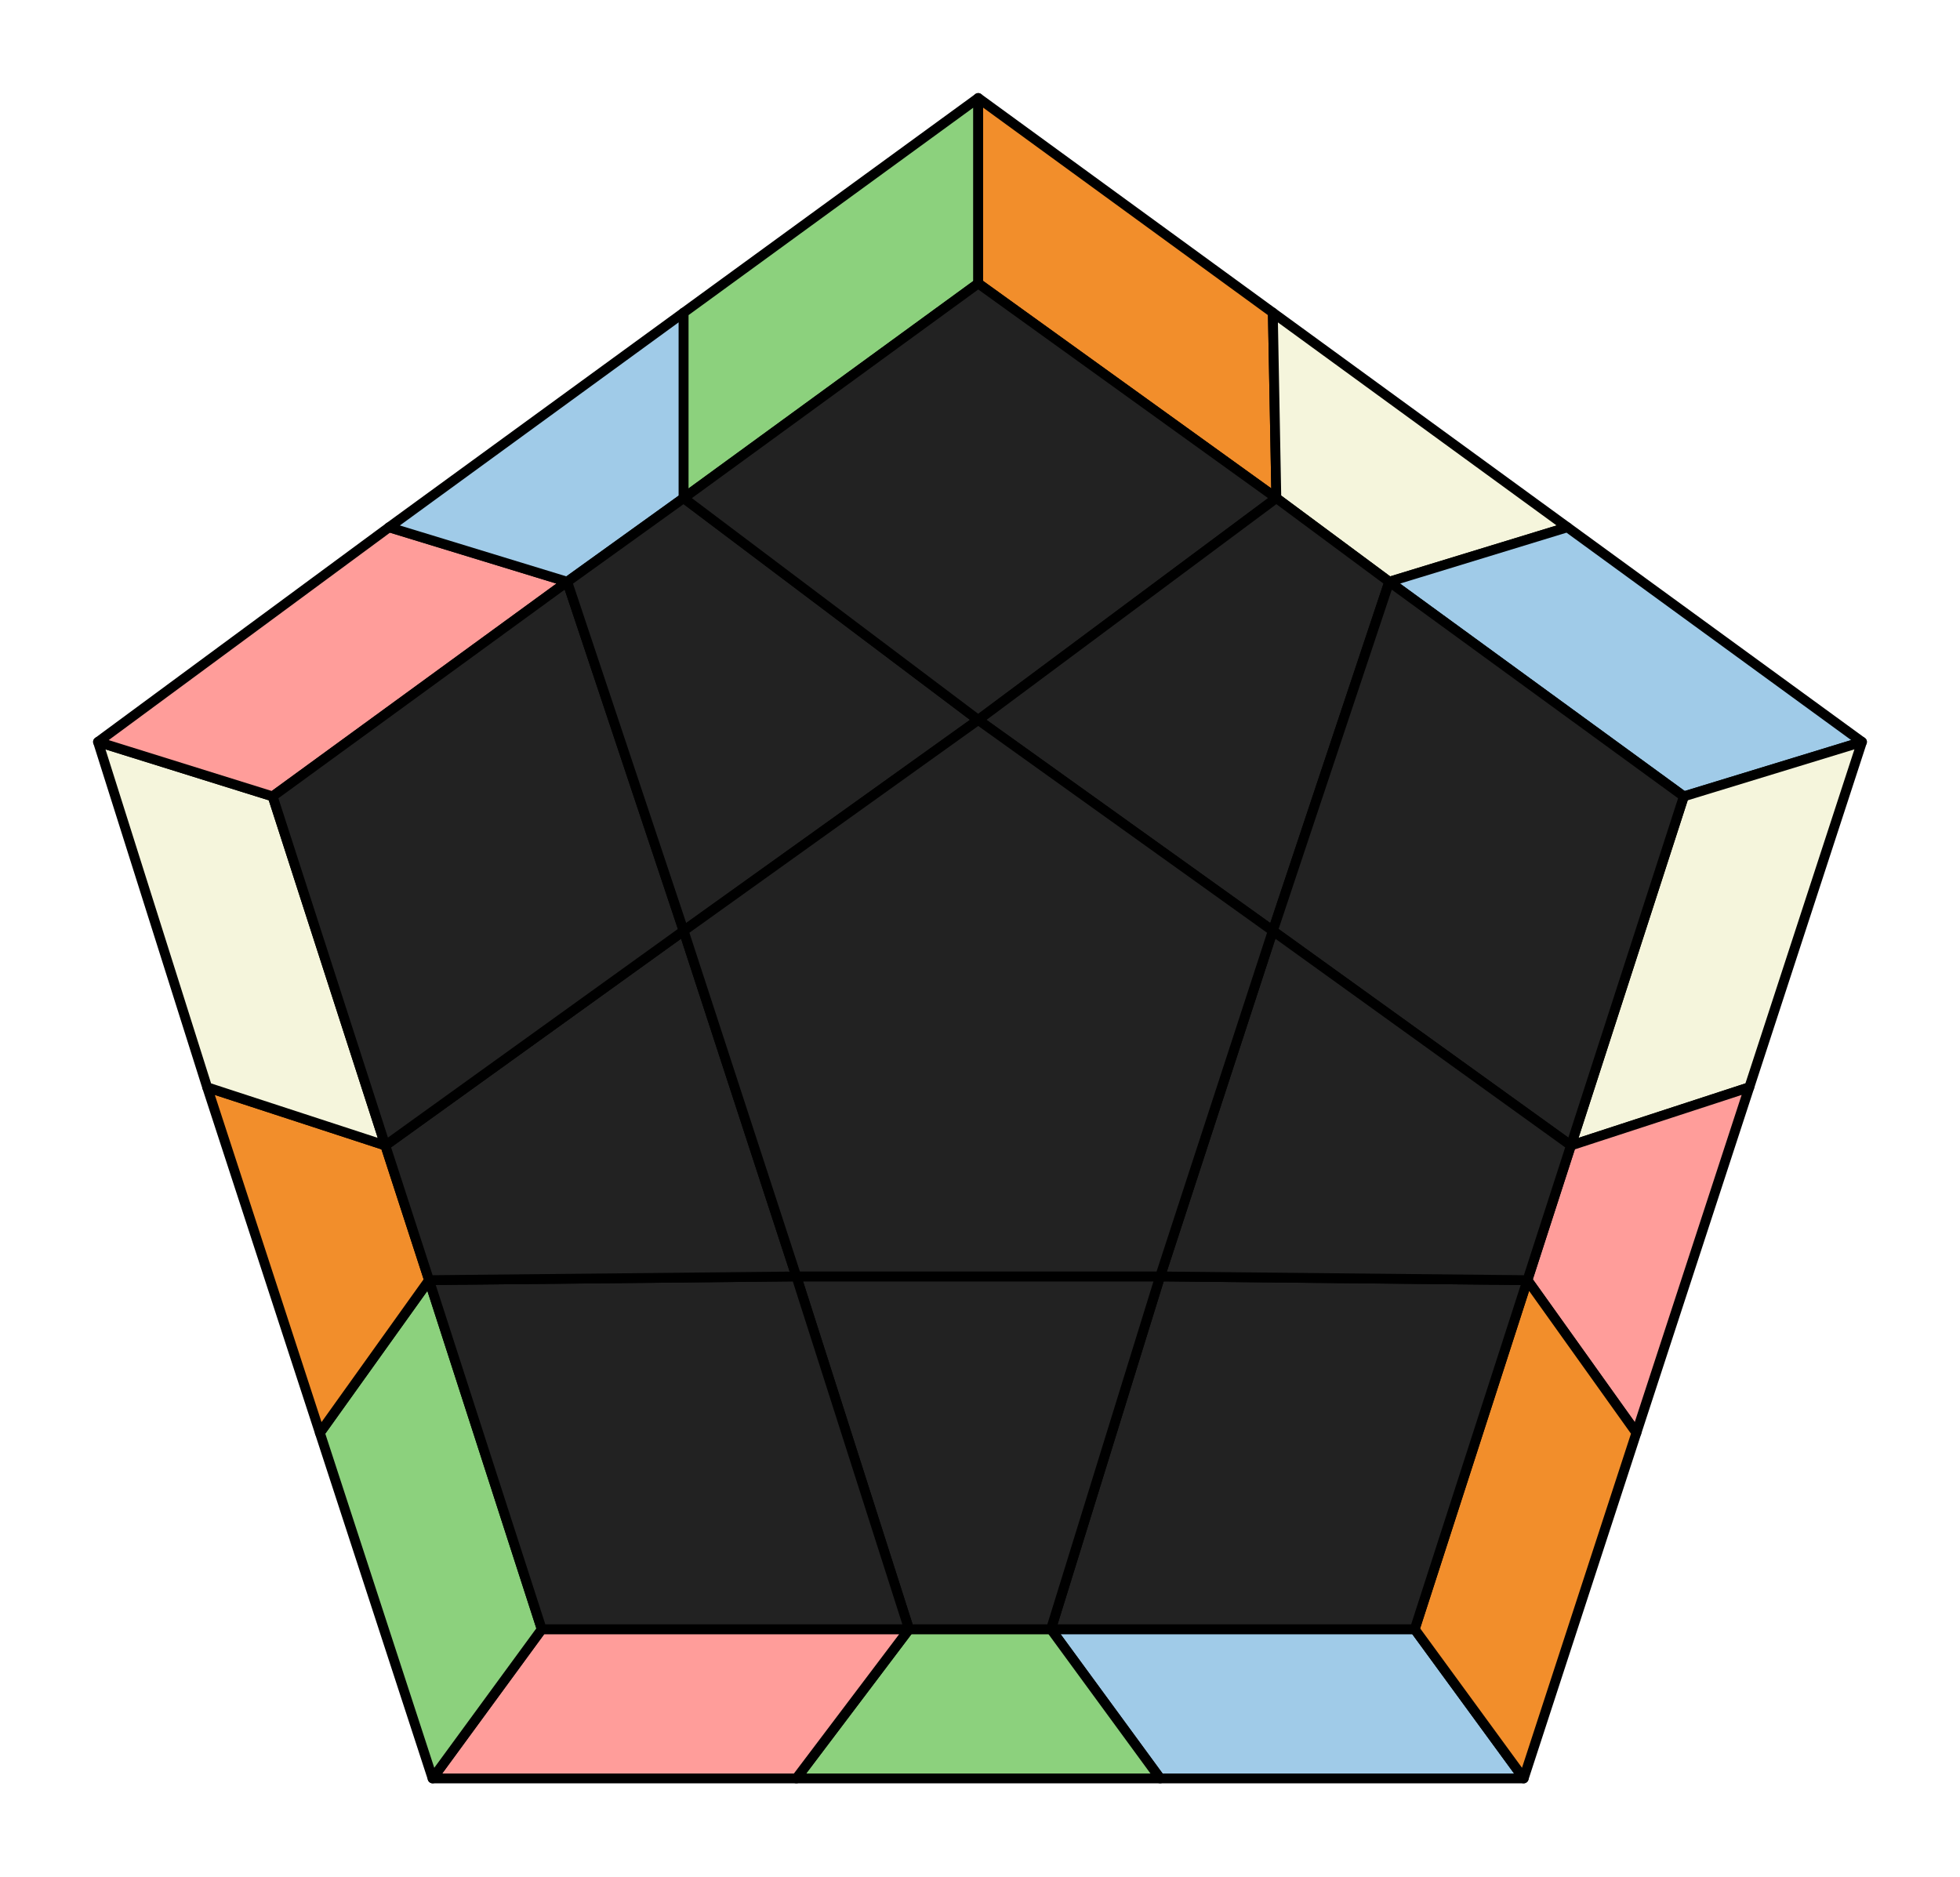
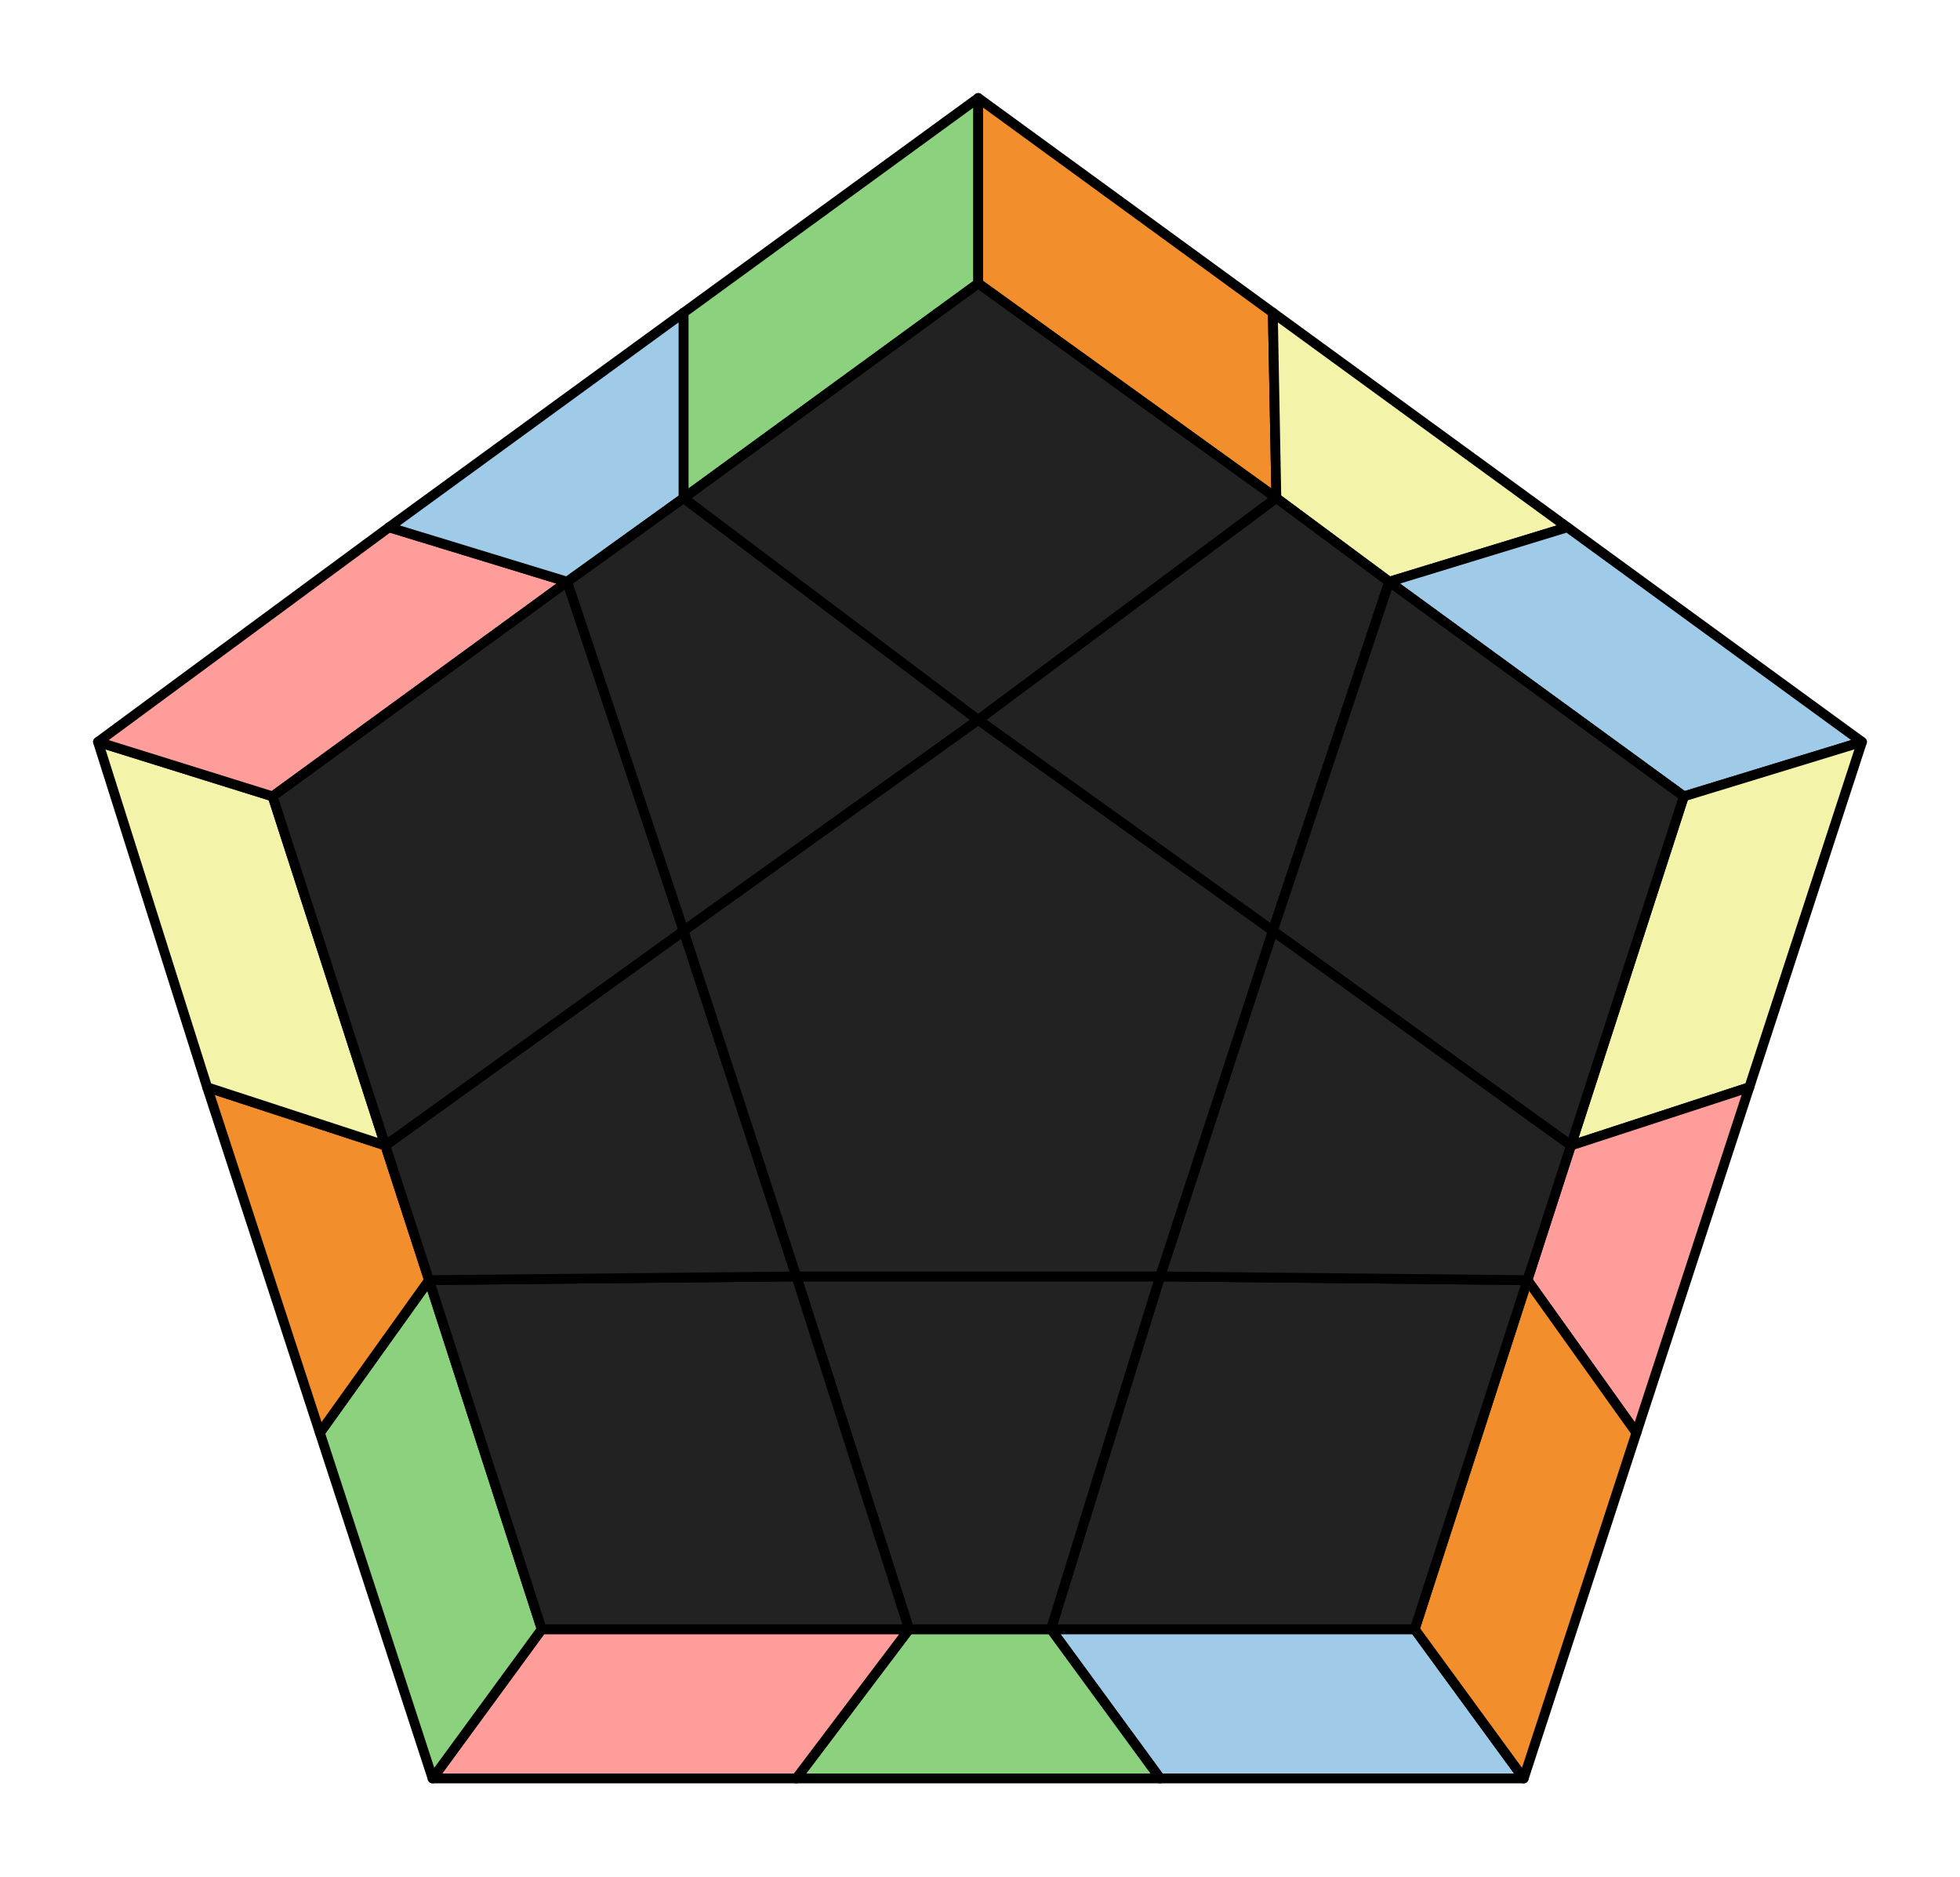
<svg xmlns="http://www.w3.org/2000/svg" viewBox="0 0 100.0 95.732">
  <style>
polygon { stroke: black; stroke-width: 0.5px; stroke-linejoin: round;}
</style>
  <polygon fill="#A0CBE8" points="77.74 90.73 59.19 90.73 53.62 83.12 72.18 83.12" />
  <polygon fill="#8CD17D" points="59.19 90.73 40.63 90.73 46.38 83.12 53.62 83.12" />
  <polygon fill="#FF9D9A" points="40.63 90.73 22.07 90.73 27.64 83.12 46.38 83.12" />
  <polygon fill="#8CD17D" points="22.07 90.73 16.32 73.10 21.89 65.31 27.64 83.12" />
  <polygon fill="#F28E2B" points="16.32 73.10 10.57 55.47 19.66 58.44 21.89 65.31" />
-   <polygon fill="beige" points="10.57 55.47 5.00 37.85 13.91 40.63 19.66 58.44" />
+   <polygon fill="#f4f3aa" points="10.57 55.47 5.00 37.85 13.91 40.63 19.66 58.44" />
  <polygon fill="#FF9D9A" points="5.00 37.85 19.85 26.90 28.94 29.68 13.91 40.63" />
  <polygon fill="#A0CBE8" points="19.85 26.90 34.88 15.95 34.88 25.41 28.94 29.68" />
  <polygon fill="#8CD17D" points="34.88 15.95 49.91 5.00 49.91 14.46 34.88 25.41" />
  <polygon fill="#F28E2B" points="49.91 5.00 64.94 15.95 65.12 25.41 49.91 14.46" />
-   <polygon fill="beige" points="64.94 15.95 79.97 26.90 70.88 29.68 65.12 25.41" />
+   <polygon fill="#f4f3aa" points="64.94 15.95 79.97 26.90 70.88 29.68 65.12 25.41" />
  <polygon fill="#A0CBE8" points="79.97 26.90 95.00 37.85 85.91 40.63 70.88 29.68" />
-   <polygon fill="beige" points="95.00 37.85 89.25 55.47 80.15 58.44 85.91 40.63" />
+   <polygon fill="#f4f3aa" points="95.00 37.85 89.25 55.47 80.15 58.44 85.91 40.63" />
  <polygon fill="#FF9D9A" points="89.25 55.47 83.49 73.10 77.93 65.31 80.15 58.44" />
  <polygon fill="#F28E2B" points="83.49 73.10 77.74 90.73 72.18 83.12 77.93 65.31" />
  <polygon fill="#222" points="72.18 83.12 53.62 83.12 59.19 65.12 77.93 65.31" />
  <polygon fill="#222" points="53.62 83.12 46.38 83.12 40.63 65.12 59.19 65.12" />
  <polygon fill="#222" points="27.64 83.12 21.89 65.31 40.63 65.12 46.38 83.12" />
  <polygon fill="#222" points="21.89 65.31 19.66 58.44 34.88 47.49 40.63 65.12" />
  <polygon fill="#222" points="13.91 40.63 28.94 29.68 34.88 47.49 19.66 58.44" />
  <polygon fill="#222" points="28.94 29.68 34.88 25.41 49.91 36.73 34.88 47.49" />
  <polygon fill="#222" points="49.91 14.46 65.12 25.41 49.91 36.73 34.88 25.41" />
  <polygon fill="#222" points="65.12 25.41 70.88 29.68 64.94 47.49 49.91 36.73" />
  <polygon fill="#222" points="85.91 40.63 80.15 58.44 64.94 47.49 70.88 29.68" />
  <polygon fill="#222" points="80.15 58.44 77.93 65.31 59.19 65.12 64.94 47.49" />
  <polygon fill="#222" points="59.19 65.12 40.63 65.12 34.88 47.49 49.91 36.73 64.94 47.49" />
</svg>
